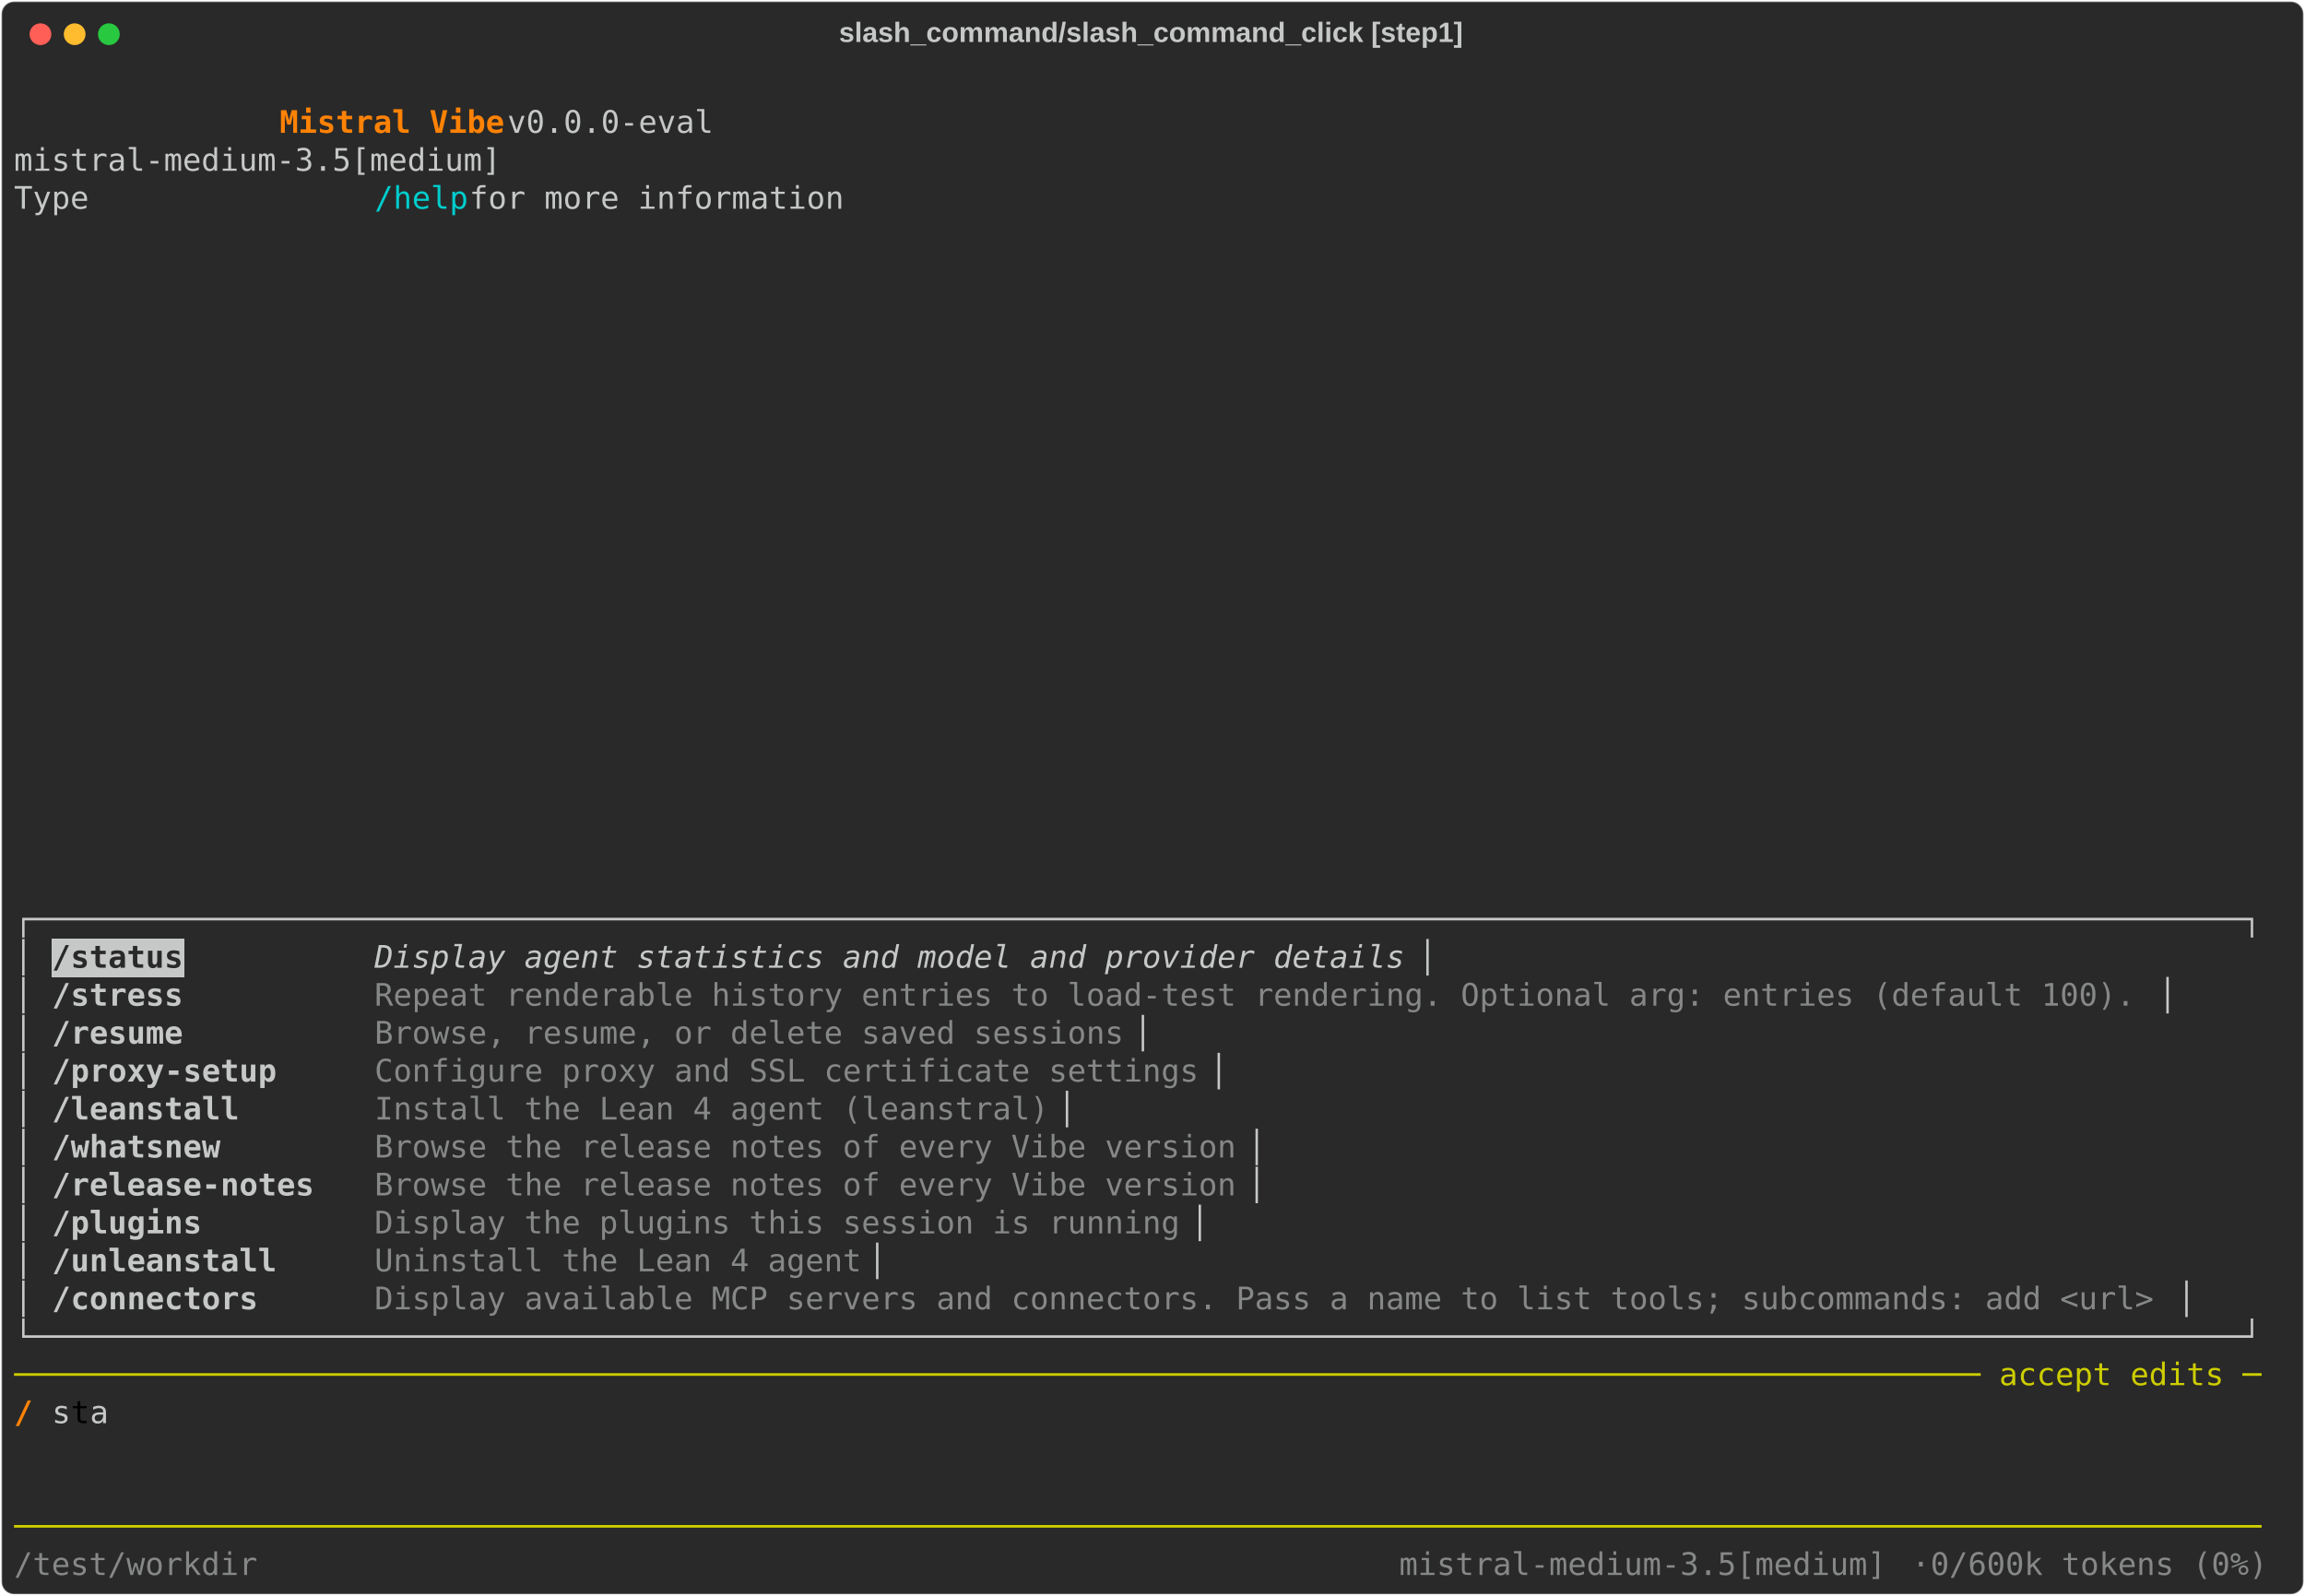
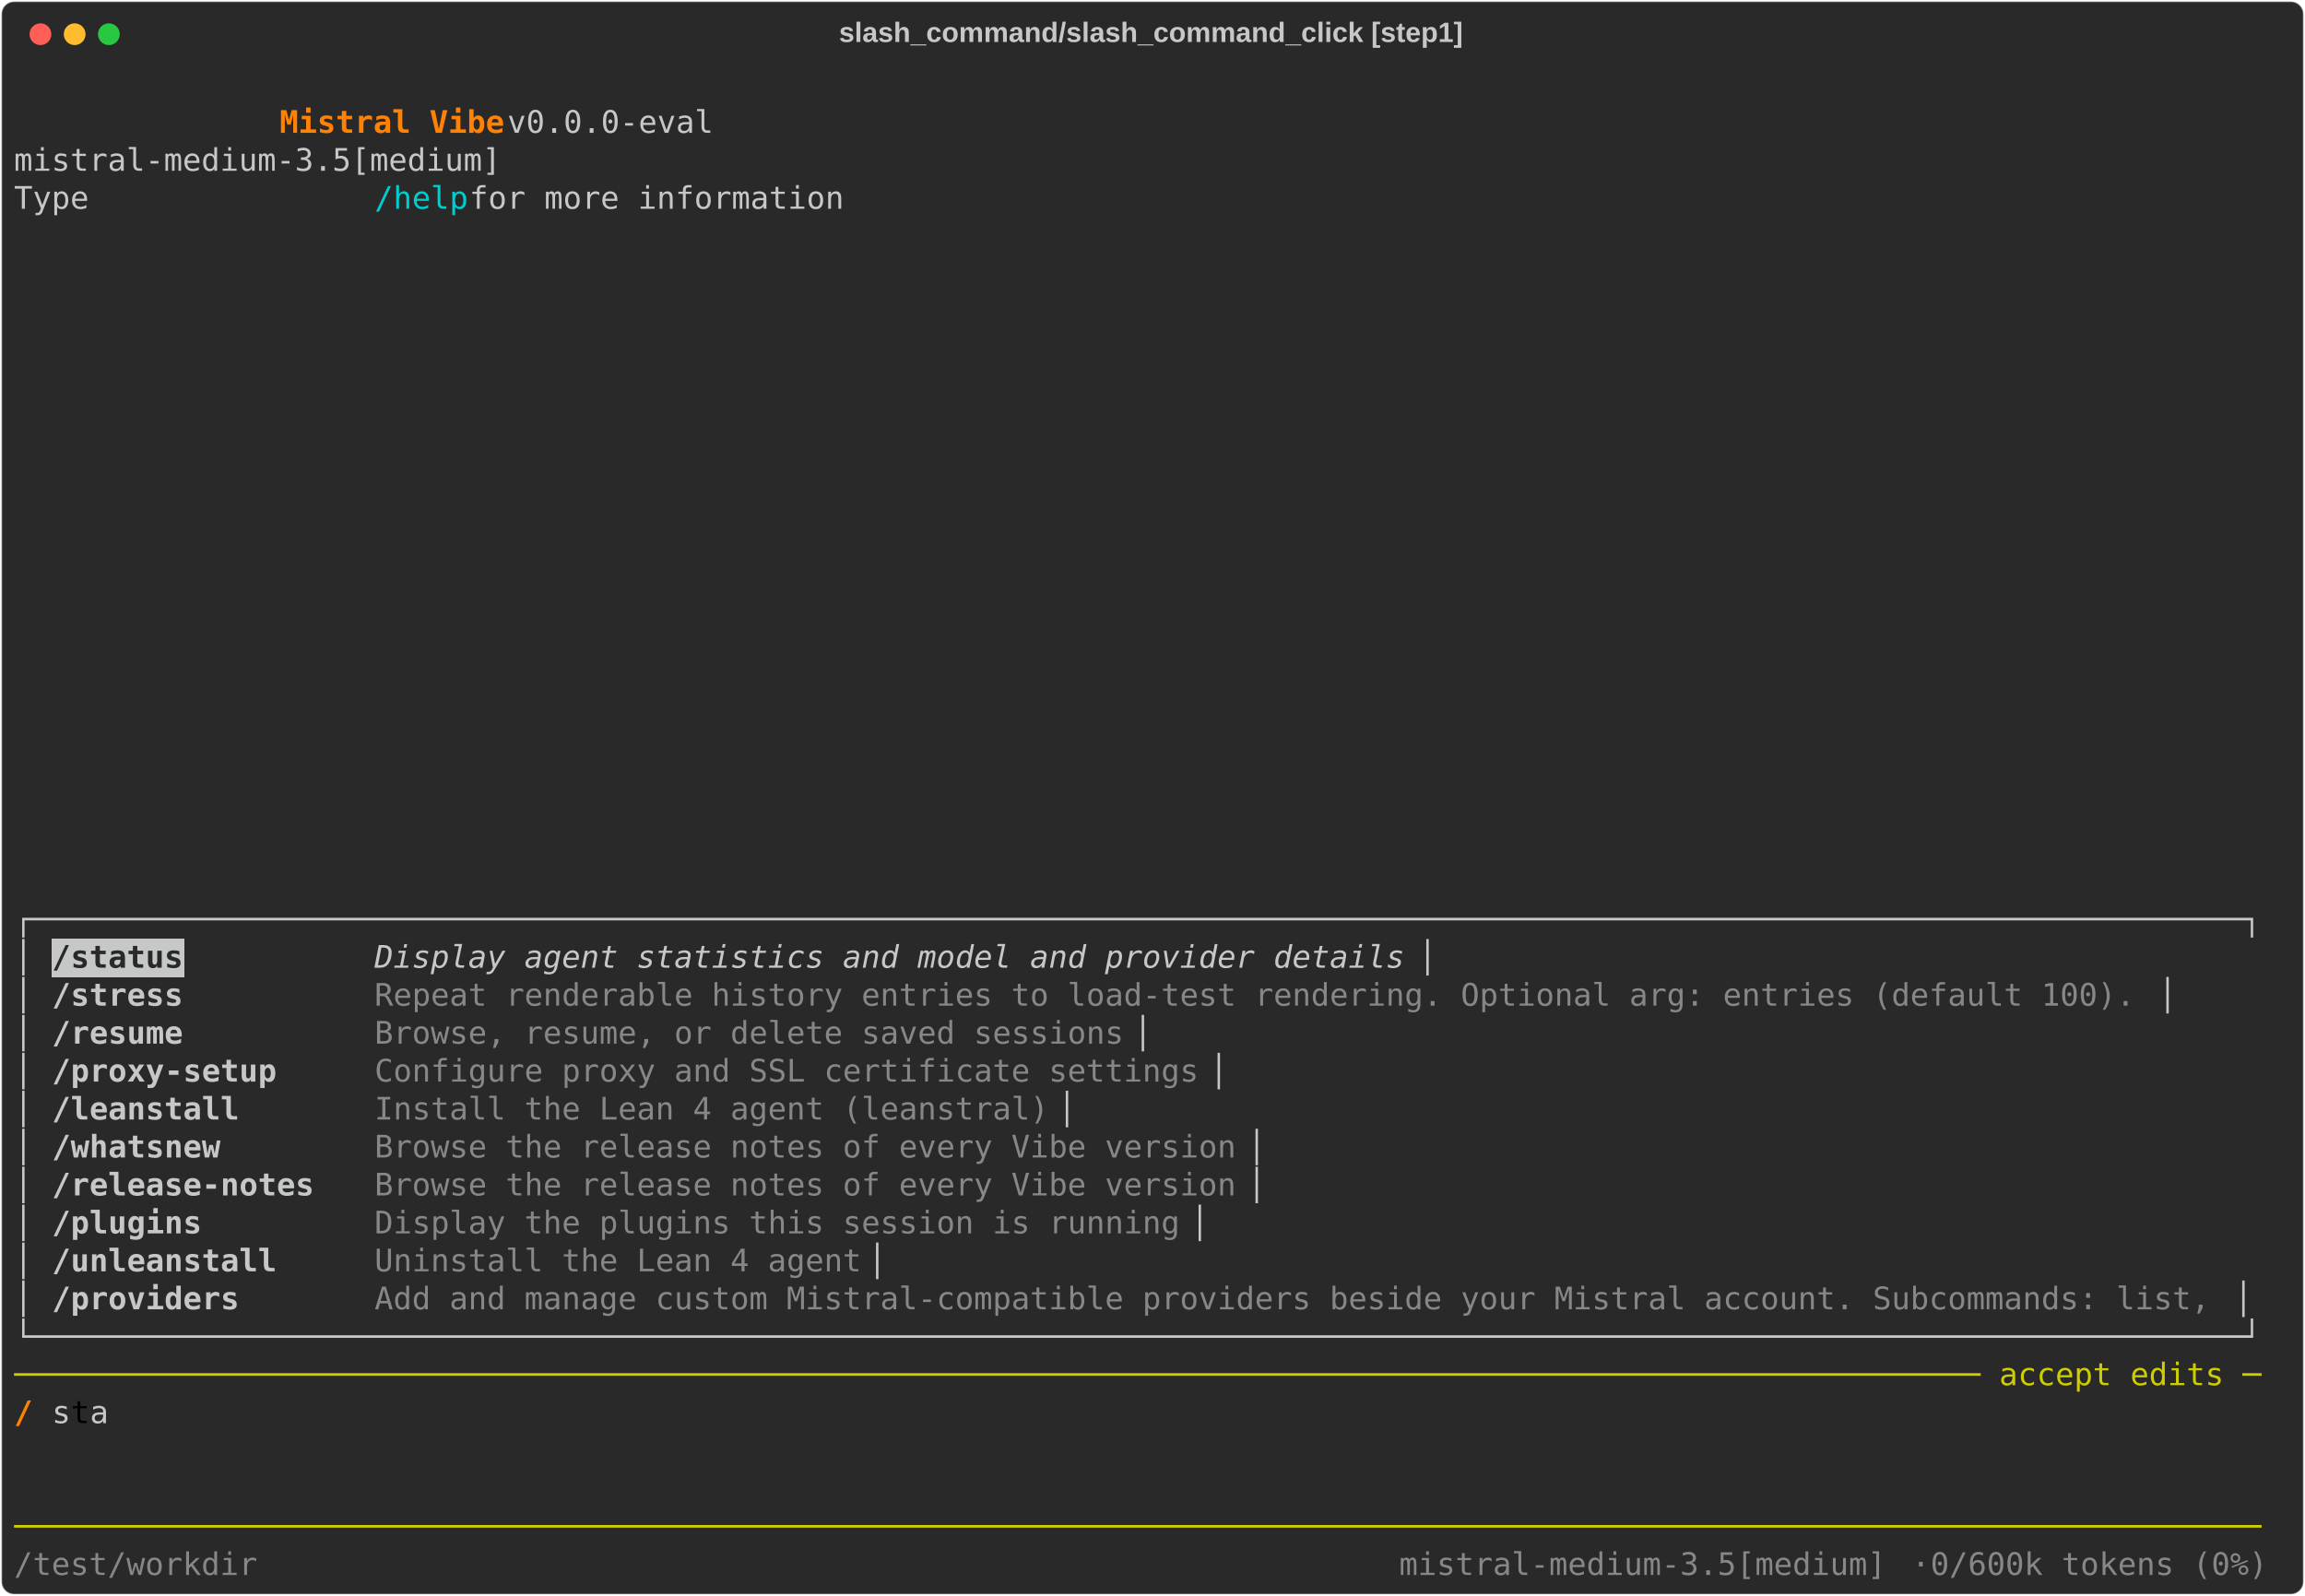
<svg xmlns="http://www.w3.org/2000/svg" class="rich-terminal" viewBox="0 0 1482 1026.0">
  <style>

    @font-face {
        font-family: "Fira Code";
        src: local("FiraCode-Regular"),
                url("https://cdnjs.cloudflare.com/ajax/libs/firacode/6.2.0/woff2/FiraCode-Regular.woff2") format("woff2"),
                url("https://cdnjs.cloudflare.com/ajax/libs/firacode/6.2.0/woff/FiraCode-Regular.woff") format("woff");
        font-style: normal;
        font-weight: 400;
    }
    @font-face {
        font-family: "Fira Code";
        src: local("FiraCode-Bold"),
                url("https://cdnjs.cloudflare.com/ajax/libs/firacode/6.2.0/woff2/FiraCode-Bold.woff2") format("woff2"),
                url("https://cdnjs.cloudflare.com/ajax/libs/firacode/6.2.0/woff/FiraCode-Bold.woff") format("woff");
        font-style: bold;
        font-weight: 700;
    }

    .vibe-matrix {
        font-family: Fira Code, monospace;
        font-size: 20px;
        line-height: 24.4px;
        font-variant-east-asian: full-width;
    }

    .vibe-title {
        font-size: 18px;
        font-weight: bold;
        font-family: arial;
    }

    .vibe-r1 { fill: #c5c8c6 }
.vibe-r2 { fill: #ff8205;font-weight: bold }
.vibe-r3 { fill: #00cdcd }
.vibe-r4 { fill: #292929;font-weight: bold }
.vibe-r5 { fill: #c5c8c6;font-style: italic; }
.vibe-r6 { fill: #c5c8c6;font-weight: bold }
.vibe-r7 { fill: #868887 }
.vibe-r8 { fill: #cdcd00 }
.vibe-r9 { fill: #000000 }
    </style>
  <defs>
    <clipPath id="vibe-clip-terminal">
      <rect x="0" y="0" width="1463.0" height="975.0" />
    </clipPath>
    <clipPath id="vibe-line-0">
      <rect x="0" y="1.5" width="1464" height="24.65" />
    </clipPath>
    <clipPath id="vibe-line-1">
      <rect x="0" y="25.9" width="1464" height="24.65" />
    </clipPath>
    <clipPath id="vibe-line-2">
      <rect x="0" y="50.3" width="1464" height="24.65" />
    </clipPath>
    <clipPath id="vibe-line-3">
      <rect x="0" y="74.7" width="1464" height="24.65" />
    </clipPath>
    <clipPath id="vibe-line-4">
      <rect x="0" y="99.1" width="1464" height="24.65" />
    </clipPath>
    <clipPath id="vibe-line-5">
      <rect x="0" y="123.5" width="1464" height="24.65" />
    </clipPath>
    <clipPath id="vibe-line-6">
      <rect x="0" y="147.9" width="1464" height="24.65" />
    </clipPath>
    <clipPath id="vibe-line-7">
      <rect x="0" y="172.3" width="1464" height="24.65" />
    </clipPath>
    <clipPath id="vibe-line-8">
      <rect x="0" y="196.7" width="1464" height="24.65" />
    </clipPath>
    <clipPath id="vibe-line-9">
      <rect x="0" y="221.1" width="1464" height="24.65" />
    </clipPath>
    <clipPath id="vibe-line-10">
      <rect x="0" y="245.5" width="1464" height="24.65" />
    </clipPath>
    <clipPath id="vibe-line-11">
      <rect x="0" y="269.9" width="1464" height="24.65" />
    </clipPath>
    <clipPath id="vibe-line-12">
      <rect x="0" y="294.3" width="1464" height="24.65" />
    </clipPath>
    <clipPath id="vibe-line-13">
      <rect x="0" y="318.7" width="1464" height="24.65" />
    </clipPath>
    <clipPath id="vibe-line-14">
      <rect x="0" y="343.1" width="1464" height="24.65" />
    </clipPath>
    <clipPath id="vibe-line-15">
      <rect x="0" y="367.5" width="1464" height="24.65" />
    </clipPath>
    <clipPath id="vibe-line-16">
      <rect x="0" y="391.9" width="1464" height="24.65" />
    </clipPath>
    <clipPath id="vibe-line-17">
      <rect x="0" y="416.3" width="1464" height="24.65" />
    </clipPath>
    <clipPath id="vibe-line-18">
      <rect x="0" y="440.7" width="1464" height="24.65" />
    </clipPath>
    <clipPath id="vibe-line-19">
      <rect x="0" y="465.1" width="1464" height="24.65" />
    </clipPath>
    <clipPath id="vibe-line-20">
      <rect x="0" y="489.5" width="1464" height="24.65" />
    </clipPath>
    <clipPath id="vibe-line-21">
      <rect x="0" y="513.9" width="1464" height="24.65" />
    </clipPath>
    <clipPath id="vibe-line-22">
      <rect x="0" y="538.3" width="1464" height="24.65" />
    </clipPath>
    <clipPath id="vibe-line-23">
      <rect x="0" y="562.7" width="1464" height="24.65" />
    </clipPath>
    <clipPath id="vibe-line-24">
      <rect x="0" y="587.1" width="1464" height="24.65" />
    </clipPath>
    <clipPath id="vibe-line-25">
      <rect x="0" y="611.5" width="1464" height="24.65" />
    </clipPath>
    <clipPath id="vibe-line-26">
      <rect x="0" y="635.9" width="1464" height="24.65" />
    </clipPath>
    <clipPath id="vibe-line-27">
      <rect x="0" y="660.3" width="1464" height="24.65" />
    </clipPath>
    <clipPath id="vibe-line-28">
      <rect x="0" y="684.7" width="1464" height="24.65" />
    </clipPath>
    <clipPath id="vibe-line-29">
      <rect x="0" y="709.1" width="1464" height="24.65" />
    </clipPath>
    <clipPath id="vibe-line-30">
      <rect x="0" y="733.5" width="1464" height="24.65" />
    </clipPath>
    <clipPath id="vibe-line-31">
      <rect x="0" y="757.9" width="1464" height="24.65" />
    </clipPath>
    <clipPath id="vibe-line-32">
      <rect x="0" y="782.3" width="1464" height="24.65" />
    </clipPath>
    <clipPath id="vibe-line-33">
      <rect x="0" y="806.7" width="1464" height="24.65" />
    </clipPath>
    <clipPath id="vibe-line-34">
      <rect x="0" y="831.1" width="1464" height="24.65" />
    </clipPath>
    <clipPath id="vibe-line-35">
      <rect x="0" y="855.5" width="1464" height="24.65" />
    </clipPath>
    <clipPath id="vibe-line-36">
      <rect x="0" y="879.9" width="1464" height="24.65" />
    </clipPath>
    <clipPath id="vibe-line-37">
      <rect x="0" y="904.3" width="1464" height="24.65" />
    </clipPath>
    <clipPath id="vibe-line-38">
      <rect x="0" y="928.7" width="1464" height="24.65" />
    </clipPath>
  </defs>
  <rect fill="#292929" stroke="rgba(255,255,255,0.35)" stroke-width="1" x="1" y="1" width="1480" height="1024" rx="8" />
  <text class="vibe-title" fill="#c5c8c6" text-anchor="middle" x="740" y="27">slash_command/slash_command_click [step1]</text>
  <g transform="translate(26,22)">
    <circle cx="0" cy="0" r="7" fill="#ff5f57" />
    <circle cx="22" cy="0" r="7" fill="#febc2e" />
    <circle cx="44" cy="0" r="7" fill="#28c840" />
  </g>
  <g transform="translate(9, 41)" clip-path="url(#vibe-clip-terminal)">
    <rect fill="#c5c8c6" x="24.4" y="562.7" width="85.4" height="24.65" shape-rendering="crispEdges" />
    <g class="vibe-matrix">
      <text class="vibe-r1" x="1464" y="20" textLength="12.2" clip-path="url(#vibe-line-0)">
</text>
      <text class="vibe-r2" x="170.8 183 195.2 207.4 219.6 231.8 244 256.2 268.4 280.6 292.8 305" y="44.4" clip-path="url(#vibe-line-1)" style="font-variant-ligatures:none;font-kerning:none">Mistral Vibe</text>
      <text class="vibe-r1" x="317.2 329.4 341.6 353.8 366 378.2 390.4 402.6 414.8 427 439.2 451.4 463.6 475.8 488 500.2 512.4 524.6 536.8 549 561.2 573.4 585.6 597.8 610 622.2 634.4 646.6 658.8 671 683.2 695.4 707.6 719.8 732 744.2 756.4 768.6 780.8 793 805.2 817.4 829.6 841.8 854 866.2 878.4 890.6 902.8 915 927.2 939.4 951.6 963.8 976 988.2 1000.4 1012.6 1024.8 1037 1049.2 1061.4 1073.6 1085.8 1098 1110.2 1122.4 1134.6 1146.8 1159 1171.2 1183.4 1195.6 1207.8 1220 1232.2 1244.4 1256.6 1268.8 1281 1293.2 1305.4 1317.6 1329.8 1342 1354.2 1366.4 1378.6 1390.8 1403 1415.2 1427.4 1439.6 1451.8" y="44.4" clip-path="url(#vibe-line-1)" style="font-variant-ligatures:none;font-kerning:none"> v0.0.0-eval                                                                                  </text>
      <text class="vibe-r1" x="1464" y="44.4" textLength="12.2" clip-path="url(#vibe-line-1)">
</text>
      <text class="vibe-r1" x="0 12.2 24.4 36.6 48.8 61 73.2 85.4 97.6 109.8 122 134.2 146.4 158.6 170.8 183 195.2 207.4 219.6 231.8 244 256.2 268.4 280.6 292.8 305 317.2 329.4 341.6 353.8 366 378.2 390.4 402.6 414.8 427 439.2 451.4 463.6 475.8 488 500.2 512.4 524.6 536.8 549 561.2 573.4 585.6 597.8 610 622.2 634.4 646.6 658.8 671 683.2 695.4 707.6 719.8 732 744.2 756.4 768.6 780.8 793 805.2 817.4 829.6 841.8 854 866.2 878.4 890.6 902.8 915 927.2 939.4 951.6 963.8 976 988.2 1000.4 1012.6 1024.8 1037 1049.2 1061.4 1073.6 1085.8 1098 1110.2 1122.4 1134.6 1146.8 1159 1171.2 1183.4 1195.6 1207.8 1220 1232.2 1244.4 1256.6 1268.8 1281 1293.2 1305.4 1317.6 1329.8 1342 1354.2 1366.4 1378.6 1390.8 1403 1415.2 1427.4 1439.6 1451.8" y="68.8" clip-path="url(#vibe-line-2)" style="font-variant-ligatures:none;font-kerning:none">              mistral-medium-3.5[medium]                                                                                </text>
      <text class="vibe-r1" x="1464" y="68.8" textLength="12.2" clip-path="url(#vibe-line-2)">
</text>
      <text class="vibe-r1" x="0 12.2 24.4 36.6 48.8 61 73.2 85.4 97.6 109.8 122 134.2 146.4 158.6 170.8 183 195.2 207.4 219.6" y="93.2" clip-path="url(#vibe-line-3)" style="font-variant-ligatures:none;font-kerning:none">              Type </text>
      <text class="vibe-r3" x="231.8 244 256.2 268.4 280.6" y="93.2" clip-path="url(#vibe-line-3)" style="font-variant-ligatures:none;font-kerning:none">/help</text>
      <text class="vibe-r1" x="292.8 305 317.2 329.4 341.6 353.8 366 378.2 390.4 402.6 414.8 427 439.2 451.4 463.6 475.8 488 500.2 512.4 524.6 536.8 549 561.2 573.4 585.6 597.8 610 622.2 634.4 646.6 658.8 671 683.2 695.4 707.6 719.8 732 744.2 756.4 768.6 780.8 793 805.2 817.4 829.6 841.8 854 866.2 878.4 890.6 902.8 915 927.2 939.4 951.6 963.8 976 988.2 1000.4 1012.6 1024.8 1037 1049.2 1061.4 1073.6 1085.8 1098 1110.2 1122.4 1134.6 1146.8 1159 1171.2 1183.4 1195.6 1207.8 1220 1232.2 1244.4 1256.6 1268.8 1281 1293.2 1305.4 1317.6 1329.8 1342 1354.2 1366.4 1378.6 1390.8 1403 1415.2 1427.4 1439.6 1451.8" y="93.2" clip-path="url(#vibe-line-3)" style="font-variant-ligatures:none;font-kerning:none"> for more information                                                                           </text>
      <text class="vibe-r1" x="1464" y="93.2" textLength="12.2" clip-path="url(#vibe-line-3)">
</text>
      <text class="vibe-r1" x="1464" y="117.6" textLength="12.2" clip-path="url(#vibe-line-4)">
</text>
      <text class="vibe-r1" x="1464" y="142" textLength="12.2" clip-path="url(#vibe-line-5)">
</text>
      <text class="vibe-r1" x="1464" y="166.4" textLength="12.2" clip-path="url(#vibe-line-6)">
</text>
      <text class="vibe-r1" x="1464" y="190.8" textLength="12.2" clip-path="url(#vibe-line-7)">
</text>
      <text class="vibe-r1" x="1464" y="215.2" textLength="12.2" clip-path="url(#vibe-line-8)">
</text>
      <text class="vibe-r1" x="1464" y="239.6" textLength="12.2" clip-path="url(#vibe-line-9)">
</text>
      <text class="vibe-r1" x="1464" y="264" textLength="12.2" clip-path="url(#vibe-line-10)">
</text>
      <text class="vibe-r1" x="1464" y="288.4" textLength="12.2" clip-path="url(#vibe-line-11)">
</text>
      <text class="vibe-r1" x="1464" y="312.8" textLength="12.2" clip-path="url(#vibe-line-12)">
</text>
      <text class="vibe-r1" x="1464" y="337.2" textLength="12.2" clip-path="url(#vibe-line-13)">
</text>
      <text class="vibe-r1" x="1464" y="361.6" textLength="12.2" clip-path="url(#vibe-line-14)">
</text>
      <text class="vibe-r1" x="1464" y="386" textLength="12.2" clip-path="url(#vibe-line-15)">
</text>
      <text class="vibe-r1" x="1464" y="410.4" textLength="12.2" clip-path="url(#vibe-line-16)">
</text>
      <text class="vibe-r1" x="1464" y="434.8" textLength="12.2" clip-path="url(#vibe-line-17)">
</text>
      <text class="vibe-r1" x="1464" y="459.2" textLength="12.2" clip-path="url(#vibe-line-18)">
</text>
      <text class="vibe-r1" x="1464" y="483.6" textLength="12.2" clip-path="url(#vibe-line-19)">
</text>
      <text class="vibe-r1" x="1464" y="508" textLength="12.2" clip-path="url(#vibe-line-20)">
</text>
      <text class="vibe-r1" x="1464" y="532.4" textLength="12.2" clip-path="url(#vibe-line-21)">
</text>
      <text class="vibe-r1" x="0 12.2 24.4 36.6 48.8 61 73.2 85.4 97.6 109.8 122 134.2 146.4 158.6 170.8 183 195.2 207.4 219.6 231.8 244 256.2 268.4 280.6 292.8 305 317.2 329.4 341.6 353.8 366 378.2 390.4 402.6 414.8 427 439.2 451.4 463.6 475.8 488 500.2 512.4 524.6 536.8 549 561.2 573.4 585.6 597.8 610 622.2 634.4 646.6 658.8 671 683.2 695.4 707.6 719.8 732 744.2 756.4 768.6 780.8 793 805.2 817.4 829.6 841.8 854 866.2 878.4 890.6 902.8 915 927.2 939.4 951.6 963.8 976 988.2 1000.4 1012.6 1024.8 1037 1049.2 1061.4 1073.6 1085.8 1098 1110.2 1122.4 1134.6 1146.8 1159 1171.2 1183.4 1195.6 1207.8 1220 1232.2 1244.4 1256.6 1268.8 1281 1293.2 1305.4 1317.6 1329.8 1342 1354.2 1366.4 1378.6 1390.8 1403 1415.2 1427.4 1439.6 1451.8" y="556.8" clip-path="url(#vibe-line-22)" style="font-variant-ligatures:none;font-kerning:none">┌──────────────────────────────────────────────────────────────────────────────────────────────────────────────────────┐</text>
      <text class="vibe-r1" x="1464" y="556.8" textLength="12.2" clip-path="url(#vibe-line-22)">
</text>
      <text class="vibe-r1" x="0 12.2" y="581.2" clip-path="url(#vibe-line-23)" style="font-variant-ligatures:none;font-kerning:none">│ </text>
      <text class="vibe-r4" x="24.4 36.6 48.8 61 73.2 85.4 97.6" y="581.2" clip-path="url(#vibe-line-23)" style="font-variant-ligatures:none;font-kerning:none">/status</text>
      <text class="vibe-r5" x="231.8 244 256.2 268.4 280.6 292.8 305 317.2 329.4 341.6 353.8 366 378.2 390.4 402.6 414.8 427 439.2 451.4 463.6 475.8 488 500.2 512.4 524.6 536.8 549 561.2 573.4 585.6 597.8 610 622.2 634.4 646.6 658.8 671 683.2 695.4 707.6 719.8 732 744.2 756.4 768.6 780.8 793 805.2 817.4 829.6 841.8 854 866.2 878.4 890.6" y="581.2" clip-path="url(#vibe-line-23)" style="font-variant-ligatures:none;font-kerning:none">Display agent statistics and model and provider details</text>
      <text class="vibe-r1" x="902.8 915 927.2 939.4 951.6 963.8 976 988.2 1000.4 1012.6 1024.8 1037 1049.2 1061.4 1073.6 1085.8 1098 1110.2 1122.4 1134.6 1146.8 1159 1171.2 1183.4 1195.6 1207.8 1220 1232.2 1244.4 1256.6 1268.8 1281 1293.2 1305.4 1317.6 1329.8 1342 1354.2 1366.4 1378.6 1390.8 1403 1415.2 1427.4 1439.6 1451.8" y="581.2" clip-path="url(#vibe-line-23)" style="font-variant-ligatures:none;font-kerning:none">                                             │</text>
      <text class="vibe-r1" x="1464" y="581.2" textLength="12.2" clip-path="url(#vibe-line-23)">
</text>
      <text class="vibe-r1" x="0 12.2" y="605.6" clip-path="url(#vibe-line-24)" style="font-variant-ligatures:none;font-kerning:none">│ </text>
      <text class="vibe-r6" x="24.4 36.6 48.8 61 73.2 85.4 97.6" y="605.6" clip-path="url(#vibe-line-24)" style="font-variant-ligatures:none;font-kerning:none">/stress</text>
      <text class="vibe-r7" x="231.8 244 256.2 268.4 280.6 292.8 305 317.2 329.4 341.6 353.8 366 378.2 390.4 402.6 414.8 427 439.2 451.4 463.6 475.8 488 500.2 512.4 524.6 536.8 549 561.2 573.4 585.6 597.8 610 622.2 634.4 646.6 658.8 671 683.2 695.4 707.6 719.8 732 744.2 756.4 768.6 780.8 793 805.2 817.4 829.6 841.8 854 866.2 878.4 890.6 902.8 915 927.2 939.4 951.6 963.8 976 988.2 1000.4 1012.6 1024.8 1037 1049.2 1061.4 1073.6 1085.8 1098 1110.2 1122.4 1134.6 1146.8 1159 1171.2 1183.4 1195.6 1207.8 1220 1232.2 1244.4 1256.6 1268.8 1281 1293.2 1305.4 1317.6 1329.8 1342 1354.2 1366.4" y="605.6" clip-path="url(#vibe-line-24)" style="font-variant-ligatures:none;font-kerning:none">Repeat renderable history entries to load-test rendering. Optional arg: entries (default 100).</text>
      <text class="vibe-r1" x="1378.6 1390.8 1403 1415.2 1427.4 1439.6 1451.8" y="605.6" clip-path="url(#vibe-line-24)" style="font-variant-ligatures:none;font-kerning:none">      │</text>
      <text class="vibe-r1" x="1464" y="605.6" textLength="12.2" clip-path="url(#vibe-line-24)">
</text>
      <text class="vibe-r1" x="0 12.2" y="630" clip-path="url(#vibe-line-25)" style="font-variant-ligatures:none;font-kerning:none">│ </text>
      <text class="vibe-r6" x="24.4 36.6 48.8 61 73.2 85.4 97.6" y="630" clip-path="url(#vibe-line-25)" style="font-variant-ligatures:none;font-kerning:none">/resume</text>
      <text class="vibe-r7" x="231.8 244 256.2 268.4 280.6 292.8 305 317.2 329.4 341.6 353.8 366 378.2 390.4 402.6 414.8 427 439.2 451.4 463.6 475.8 488 500.2 512.4 524.6 536.8 549 561.2 573.4 585.6 597.8 610 622.2 634.4 646.6 658.8 671 683.2 695.4 707.6" y="630" clip-path="url(#vibe-line-25)" style="font-variant-ligatures:none;font-kerning:none">Browse, resume, or delete saved sessions</text>
      <text class="vibe-r1" x="719.8 732 744.2 756.4 768.6 780.8 793 805.2 817.4 829.6 841.8 854 866.2 878.4 890.6 902.8 915 927.2 939.4 951.6 963.8 976 988.2 1000.4 1012.6 1024.8 1037 1049.2 1061.4 1073.6 1085.8 1098 1110.2 1122.4 1134.6 1146.8 1159 1171.2 1183.4 1195.6 1207.8 1220 1232.2 1244.4 1256.6 1268.8 1281 1293.2 1305.4 1317.6 1329.8 1342 1354.2 1366.4 1378.6 1390.8 1403 1415.2 1427.4 1439.6 1451.8" y="630" clip-path="url(#vibe-line-25)" style="font-variant-ligatures:none;font-kerning:none">                                                            │</text>
      <text class="vibe-r1" x="1464" y="630" textLength="12.2" clip-path="url(#vibe-line-25)">
</text>
      <text class="vibe-r1" x="0 12.2" y="654.4" clip-path="url(#vibe-line-26)" style="font-variant-ligatures:none;font-kerning:none">│ </text>
      <text class="vibe-r6" x="24.4 36.6 48.8 61 73.2 85.4 97.6 109.8 122 134.2 146.4 158.6" y="654.4" clip-path="url(#vibe-line-26)" style="font-variant-ligatures:none;font-kerning:none">/proxy-setup</text>
      <text class="vibe-r7" x="231.8 244 256.2 268.4 280.6 292.8 305 317.2 329.4 341.6 353.8 366 378.2 390.4 402.6 414.8 427 439.2 451.4 463.6 475.8 488 500.2 512.4 524.6 536.8 549 561.2 573.4 585.6 597.8 610 622.2 634.4 646.6 658.8 671 683.2 695.4 707.6 719.8 732 744.2 756.4" y="654.4" clip-path="url(#vibe-line-26)" style="font-variant-ligatures:none;font-kerning:none">Configure proxy and SSL certificate settings</text>
      <text class="vibe-r1" x="768.6 780.8 793 805.2 817.4 829.6 841.8 854 866.2 878.4 890.6 902.8 915 927.2 939.4 951.6 963.8 976 988.2 1000.4 1012.6 1024.8 1037 1049.2 1061.4 1073.6 1085.8 1098 1110.2 1122.4 1134.6 1146.8 1159 1171.2 1183.4 1195.6 1207.8 1220 1232.2 1244.4 1256.6 1268.8 1281 1293.2 1305.4 1317.6 1329.8 1342 1354.2 1366.4 1378.6 1390.8 1403 1415.2 1427.4 1439.6 1451.8" y="654.4" clip-path="url(#vibe-line-26)" style="font-variant-ligatures:none;font-kerning:none">                                                        │</text>
      <text class="vibe-r1" x="1464" y="654.4" textLength="12.2" clip-path="url(#vibe-line-26)">
</text>
      <text class="vibe-r1" x="0 12.2" y="678.8" clip-path="url(#vibe-line-27)" style="font-variant-ligatures:none;font-kerning:none">│ </text>
      <text class="vibe-r6" x="24.4 36.6 48.8 61 73.2 85.4 97.6 109.8 122 134.2" y="678.8" clip-path="url(#vibe-line-27)" style="font-variant-ligatures:none;font-kerning:none">/leanstall</text>
      <text class="vibe-r7" x="231.8 244 256.2 268.4 280.6 292.8 305 317.2 329.4 341.6 353.8 366 378.2 390.4 402.6 414.8 427 439.2 451.4 463.6 475.8 488 500.2 512.4 524.6 536.8 549 561.2 573.4 585.6 597.8 610 622.2 634.4 646.6 658.8" y="678.8" clip-path="url(#vibe-line-27)" style="font-variant-ligatures:none;font-kerning:none">Install the Lean 4 agent (leanstral)</text>
      <text class="vibe-r1" x="671 683.2 695.4 707.6 719.8 732 744.2 756.4 768.6 780.8 793 805.2 817.4 829.6 841.8 854 866.2 878.4 890.6 902.8 915 927.2 939.4 951.6 963.8 976 988.2 1000.4 1012.6 1024.8 1037 1049.2 1061.4 1073.6 1085.8 1098 1110.2 1122.4 1134.6 1146.8 1159 1171.2 1183.4 1195.6 1207.8 1220 1232.2 1244.4 1256.6 1268.8 1281 1293.2 1305.4 1317.6 1329.8 1342 1354.2 1366.4 1378.6 1390.8 1403 1415.2 1427.4 1439.6 1451.8" y="678.8" clip-path="url(#vibe-line-27)" style="font-variant-ligatures:none;font-kerning:none">                                                                │</text>
      <text class="vibe-r1" x="1464" y="678.8" textLength="12.2" clip-path="url(#vibe-line-27)">
</text>
      <text class="vibe-r1" x="0 12.2" y="703.2" clip-path="url(#vibe-line-28)" style="font-variant-ligatures:none;font-kerning:none">│ </text>
      <text class="vibe-r6" x="24.4 36.6 48.8 61 73.2 85.4 97.6 109.8 122" y="703.2" clip-path="url(#vibe-line-28)" style="font-variant-ligatures:none;font-kerning:none">/whatsnew</text>
      <text class="vibe-r7" x="231.8 244 256.2 268.4 280.6 292.8 305 317.2 329.4 341.6 353.8 366 378.2 390.4 402.6 414.8 427 439.2 451.4 463.6 475.8 488 500.2 512.4 524.6 536.8 549 561.2 573.4 585.6 597.8 610 622.2 634.4 646.6 658.8 671 683.2 695.4 707.6 719.8 732 744.2 756.4 768.6 780.8" y="703.2" clip-path="url(#vibe-line-28)" style="font-variant-ligatures:none;font-kerning:none">Browse the release notes of every Vibe version</text>
      <text class="vibe-r1" x="793 805.2 817.4 829.6 841.8 854 866.2 878.4 890.6 902.8 915 927.2 939.4 951.6 963.8 976 988.2 1000.4 1012.6 1024.8 1037 1049.2 1061.4 1073.6 1085.8 1098 1110.2 1122.4 1134.6 1146.8 1159 1171.2 1183.4 1195.6 1207.8 1220 1232.2 1244.4 1256.6 1268.8 1281 1293.2 1305.4 1317.6 1329.8 1342 1354.2 1366.4 1378.6 1390.8 1403 1415.2 1427.4 1439.6 1451.8" y="703.2" clip-path="url(#vibe-line-28)" style="font-variant-ligatures:none;font-kerning:none">                                                      │</text>
      <text class="vibe-r1" x="1464" y="703.2" textLength="12.2" clip-path="url(#vibe-line-28)">
</text>
      <text class="vibe-r1" x="0 12.2" y="727.6" clip-path="url(#vibe-line-29)" style="font-variant-ligatures:none;font-kerning:none">│ </text>
      <text class="vibe-r6" x="24.4 36.6 48.8 61 73.2 85.4 97.6 109.8 122 134.2 146.4 158.6 170.8 183" y="727.6" clip-path="url(#vibe-line-29)" style="font-variant-ligatures:none;font-kerning:none">/release-notes</text>
      <text class="vibe-r7" x="231.8 244 256.2 268.4 280.6 292.8 305 317.2 329.4 341.6 353.8 366 378.2 390.4 402.6 414.8 427 439.2 451.4 463.6 475.8 488 500.2 512.4 524.6 536.8 549 561.2 573.4 585.6 597.8 610 622.2 634.4 646.6 658.8 671 683.2 695.4 707.6 719.8 732 744.2 756.4 768.6 780.8" y="727.6" clip-path="url(#vibe-line-29)" style="font-variant-ligatures:none;font-kerning:none">Browse the release notes of every Vibe version</text>
      <text class="vibe-r1" x="793 805.2 817.4 829.6 841.8 854 866.2 878.4 890.6 902.8 915 927.2 939.4 951.6 963.8 976 988.2 1000.4 1012.6 1024.8 1037 1049.2 1061.4 1073.6 1085.8 1098 1110.2 1122.4 1134.6 1146.8 1159 1171.2 1183.4 1195.6 1207.8 1220 1232.2 1244.4 1256.6 1268.8 1281 1293.2 1305.4 1317.6 1329.8 1342 1354.2 1366.4 1378.6 1390.8 1403 1415.2 1427.4 1439.6 1451.8" y="727.6" clip-path="url(#vibe-line-29)" style="font-variant-ligatures:none;font-kerning:none">                                                      │</text>
      <text class="vibe-r1" x="1464" y="727.6" textLength="12.2" clip-path="url(#vibe-line-29)">
</text>
      <text class="vibe-r1" x="0 12.2" y="752" clip-path="url(#vibe-line-30)" style="font-variant-ligatures:none;font-kerning:none">│ </text>
      <text class="vibe-r6" x="24.4 36.6 48.8 61 73.2 85.4 97.6 109.8" y="752" clip-path="url(#vibe-line-30)" style="font-variant-ligatures:none;font-kerning:none">/plugins</text>
      <text class="vibe-r7" x="231.8 244 256.2 268.4 280.6 292.8 305 317.2 329.4 341.6 353.8 366 378.2 390.4 402.6 414.8 427 439.2 451.4 463.6 475.8 488 500.2 512.4 524.6 536.8 549 561.2 573.4 585.6 597.8 610 622.2 634.4 646.6 658.8 671 683.2 695.4 707.6 719.8 732 744.2" y="752" clip-path="url(#vibe-line-30)" style="font-variant-ligatures:none;font-kerning:none">Display the plugins this session is running</text>
      <text class="vibe-r1" x="756.4 768.6 780.8 793 805.2 817.4 829.6 841.8 854 866.2 878.4 890.6 902.8 915 927.2 939.4 951.6 963.8 976 988.2 1000.4 1012.6 1024.8 1037 1049.2 1061.4 1073.6 1085.8 1098 1110.2 1122.4 1134.6 1146.8 1159 1171.2 1183.4 1195.6 1207.8 1220 1232.2 1244.4 1256.6 1268.8 1281 1293.2 1305.4 1317.6 1329.8 1342 1354.2 1366.4 1378.6 1390.8 1403 1415.2 1427.4 1439.6 1451.8" y="752" clip-path="url(#vibe-line-30)" style="font-variant-ligatures:none;font-kerning:none">                                                         │</text>
      <text class="vibe-r1" x="1464" y="752" textLength="12.2" clip-path="url(#vibe-line-30)">
</text>
      <text class="vibe-r1" x="0 12.2" y="776.4" clip-path="url(#vibe-line-31)" style="font-variant-ligatures:none;font-kerning:none">│ </text>
      <text class="vibe-r6" x="24.4 36.6 48.8 61 73.2 85.4 97.6 109.8 122 134.2 146.4 158.6" y="776.4" clip-path="url(#vibe-line-31)" style="font-variant-ligatures:none;font-kerning:none">/unleanstall</text>
      <text class="vibe-r7" x="231.8 244 256.2 268.4 280.6 292.8 305 317.2 329.4 341.6 353.8 366 378.2 390.4 402.6 414.8 427 439.2 451.4 463.6 475.8 488 500.2 512.4 524.6 536.8" y="776.4" clip-path="url(#vibe-line-31)" style="font-variant-ligatures:none;font-kerning:none">Uninstall the Lean 4 agent</text>
      <text class="vibe-r1" x="549 561.2 573.4 585.6 597.8 610 622.2 634.4 646.6 658.8 671 683.2 695.4 707.6 719.8 732 744.2 756.4 768.6 780.8 793 805.2 817.4 829.6 841.8 854 866.2 878.4 890.6 902.8 915 927.2 939.4 951.6 963.8 976 988.2 1000.4 1012.6 1024.8 1037 1049.2 1061.4 1073.6 1085.8 1098 1110.2 1122.4 1134.6 1146.8 1159 1171.2 1183.4 1195.6 1207.8 1220 1232.2 1244.4 1256.6 1268.8 1281 1293.2 1305.4 1317.6 1329.8 1342 1354.2 1366.4 1378.6 1390.8 1403 1415.2 1427.4 1439.6 1451.8" y="776.4" clip-path="url(#vibe-line-31)" style="font-variant-ligatures:none;font-kerning:none">                                                                          │</text>
      <text class="vibe-r1" x="1464" y="776.4" textLength="12.2" clip-path="url(#vibe-line-31)">
</text>
      <text class="vibe-r1" x="0 12.2" y="800.8" clip-path="url(#vibe-line-32)" style="font-variant-ligatures:none;font-kerning:none">│ </text>
-       <text class="vibe-r6" x="24.4 36.6 48.8 61 73.2 85.4 97.6 109.8 122 134.2 146.4" y="800.8" clip-path="url(#vibe-line-32)" style="font-variant-ligatures:none;font-kerning:none">/connectors</text>
-       <text class="vibe-r7" x="231.8 244 256.2 268.4 280.6 292.8 305 317.2 329.4 341.6 353.8 366 378.2 390.4 402.6 414.8 427 439.2 451.4 463.6 475.8 488 500.2 512.4 524.6 536.8 549 561.2 573.4 585.6 597.8 610 622.2 634.4 646.6 658.8 671 683.2 695.4 707.6 719.8 732 744.2 756.4 768.6 780.8 793 805.2 817.4 829.6 841.8 854 866.2 878.4 890.6 902.8 915 927.2 939.4 951.6 963.8 976 988.2 1000.4 1012.6 1024.8 1037 1049.2 1061.4 1073.6 1085.8 1098 1110.2 1122.4 1134.6 1146.8 1159 1171.2 1183.4 1195.6 1207.8 1220 1232.2 1244.4 1256.6 1268.8 1281 1293.2 1305.4 1317.6 1329.8 1342 1354.2 1366.4 1378.6" y="800.8" clip-path="url(#vibe-line-32)" style="font-variant-ligatures:none;font-kerning:none">Display available MCP servers and connectors. Pass a name to list tools; subcommands: add &lt;url&gt;</text>
-       <text class="vibe-r1" x="1390.8 1403 1415.2 1427.4 1439.6 1451.8" y="800.8" clip-path="url(#vibe-line-32)" style="font-variant-ligatures:none;font-kerning:none">     │</text>
+       <text class="vibe-r6" x="24.4 36.6 48.8 61 73.2 85.4 97.6 109.8 122 134.2" y="800.8" clip-path="url(#vibe-line-32)" style="font-variant-ligatures:none;font-kerning:none">/providers</text>
+       <text class="vibe-r7" x="231.8 244 256.2 268.4 280.6 292.8 305 317.2 329.4 341.6 353.8 366 378.2 390.4 402.6 414.8 427 439.2 451.4 463.6 475.8 488 500.2 512.4 524.6 536.8 549 561.2 573.4 585.6 597.8 610 622.2 634.4 646.6 658.8 671 683.2 695.4 707.6 719.8 732 744.2 756.4 768.6 780.8 793 805.2 817.4 829.6 841.8 854 866.2 878.4 890.6 902.8 915 927.2 939.4 951.6 963.8 976 988.2 1000.4 1012.6 1024.8 1037 1049.2 1061.4 1073.6 1085.8 1098 1110.2 1122.4 1134.6 1146.8 1159 1171.2 1183.4 1195.6 1207.8 1220 1232.2 1244.4 1256.6 1268.8 1281 1293.2 1305.4 1317.6 1329.8 1342 1354.2 1366.4 1378.6 1390.8 1403 1415.2" y="800.8" clip-path="url(#vibe-line-32)" style="font-variant-ligatures:none;font-kerning:none">Add and manage custom Mistral-compatible providers beside your Mistral account. Subcommands: list,</text>
+       <text class="vibe-r1" x="1427.4 1439.6 1451.8" y="800.8" clip-path="url(#vibe-line-32)" style="font-variant-ligatures:none;font-kerning:none">  │</text>
      <text class="vibe-r1" x="1464" y="800.8" textLength="12.2" clip-path="url(#vibe-line-32)">
</text>
      <text class="vibe-r1" x="0 12.2 24.4 36.6 48.8 61 73.2 85.4 97.6 109.8 122 134.2 146.4 158.6 170.8 183 195.2 207.4 219.6 231.8 244 256.2 268.4 280.6 292.8 305 317.2 329.4 341.6 353.8 366 378.2 390.4 402.6 414.8 427 439.2 451.4 463.6 475.8 488 500.2 512.4 524.6 536.8 549 561.2 573.4 585.6 597.8 610 622.2 634.4 646.6 658.8 671 683.2 695.4 707.6 719.8 732 744.2 756.4 768.6 780.8 793 805.2 817.4 829.6 841.8 854 866.2 878.4 890.6 902.8 915 927.2 939.4 951.6 963.8 976 988.2 1000.4 1012.6 1024.8 1037 1049.2 1061.4 1073.6 1085.8 1098 1110.2 1122.4 1134.6 1146.8 1159 1171.2 1183.4 1195.6 1207.8 1220 1232.2 1244.4 1256.6 1268.8 1281 1293.2 1305.4 1317.6 1329.8 1342 1354.2 1366.4 1378.6 1390.8 1403 1415.2 1427.4 1439.6 1451.8" y="825.2" clip-path="url(#vibe-line-33)" style="font-variant-ligatures:none;font-kerning:none">└──────────────────────────────────────────────────────────────────────────────────────────────────────────────────────┘</text>
      <text class="vibe-r1" x="1464" y="825.2" textLength="12.2" clip-path="url(#vibe-line-33)">
</text>
      <text class="vibe-r8" x="0 12.2 24.4 36.6 48.8 61 73.2 85.4 97.6 109.8 122 134.2 146.4 158.6 170.8 183 195.2 207.4 219.6 231.8 244 256.2 268.4 280.6 292.8 305 317.2 329.4 341.6 353.8 366 378.2 390.4 402.6 414.8 427 439.2 451.4 463.6 475.8 488 500.2 512.4 524.6 536.8 549 561.2 573.4 585.6 597.8 610 622.2 634.4 646.6 658.8 671 683.2 695.4 707.6 719.8 732 744.2 756.4 768.6 780.8 793 805.2 817.4 829.6 841.8 854 866.2 878.4 890.6 902.8 915 927.2 939.4 951.6 963.8 976 988.2 1000.4 1012.6 1024.8 1037 1049.2 1061.4 1073.6 1085.8 1098 1110.2 1122.4 1134.6 1146.8 1159 1171.2 1183.4 1195.6 1207.8 1220 1232.2 1244.4 1256.6 1268.8 1281 1293.2 1305.4 1317.6 1329.8 1342 1354.2 1366.4 1378.6 1390.8 1403 1415.2 1427.4 1439.6 1451.8" y="849.6" clip-path="url(#vibe-line-34)" style="font-variant-ligatures:none;font-kerning:none">───────────────────────────────────────────────────────────────────────────────────────────────────────── accept edits ─</text>
      <text class="vibe-r1" x="1464" y="849.6" textLength="12.2" clip-path="url(#vibe-line-34)">
</text>
      <text class="vibe-r2" x="0 12.2" y="874" clip-path="url(#vibe-line-35)" style="font-variant-ligatures:none;font-kerning:none">/ </text>
      <text class="vibe-r1" x="24.4" y="874" textLength="12.2" clip-path="url(#vibe-line-35)">s</text>
      <text class="vibe-r9" x="36.6" y="874" textLength="12.2" clip-path="url(#vibe-line-35)">t</text>
      <text class="vibe-r1" x="48.8 61 73.2 85.4 97.6 109.8 122 134.2 146.4 158.6 170.8 183 195.2 207.4 219.6 231.8 244 256.2 268.4 280.6 292.8 305 317.2 329.4 341.6 353.8 366 378.2 390.4 402.6 414.8 427 439.2 451.4 463.6 475.8 488 500.2 512.4 524.6 536.8 549 561.2 573.4 585.6 597.8 610 622.2 634.4 646.6 658.8 671 683.2 695.4 707.6 719.8 732 744.2 756.4 768.6 780.8 793 805.2 817.4 829.6 841.8 854 866.2 878.4 890.6 902.8 915 927.2 939.4 951.6 963.8 976 988.2 1000.4 1012.6 1024.8 1037 1049.2 1061.4 1073.6 1085.8 1098 1110.2 1122.4 1134.6 1146.8 1159 1171.2 1183.4 1195.6 1207.8 1220 1232.2 1244.4 1256.6 1268.8 1281 1293.2 1305.4 1317.6 1329.8 1342 1354.2 1366.4 1378.6 1390.8 1403 1415.2 1427.4 1439.6 1451.8" y="874" clip-path="url(#vibe-line-35)" style="font-variant-ligatures:none;font-kerning:none">a                                                                                                                   </text>
      <text class="vibe-r1" x="1464" y="874" textLength="12.2" clip-path="url(#vibe-line-35)">
</text>
      <text class="vibe-r1" x="1464" y="898.4" textLength="12.2" clip-path="url(#vibe-line-36)">
</text>
      <text class="vibe-r1" x="1464" y="922.8" textLength="12.2" clip-path="url(#vibe-line-37)">
</text>
      <text class="vibe-r8" x="0 12.2 24.4 36.6 48.8 61 73.2 85.4 97.6 109.8 122 134.2 146.4 158.6 170.8 183 195.2 207.4 219.6 231.8 244 256.2 268.4 280.6 292.8 305 317.2 329.4 341.6 353.8 366 378.2 390.4 402.6 414.8 427 439.2 451.4 463.6 475.8 488 500.2 512.4 524.6 536.8 549 561.2 573.4 585.6 597.8 610 622.2 634.4 646.6 658.8 671 683.2 695.4 707.6 719.8 732 744.2 756.4 768.6 780.8 793 805.2 817.4 829.6 841.8 854 866.2 878.4 890.6 902.8 915 927.2 939.4 951.6 963.8 976 988.2 1000.4 1012.6 1024.8 1037 1049.2 1061.4 1073.6 1085.8 1098 1110.2 1122.4 1134.6 1146.8 1159 1171.2 1183.4 1195.6 1207.8 1220 1232.2 1244.4 1256.6 1268.8 1281 1293.2 1305.4 1317.6 1329.8 1342 1354.2 1366.4 1378.6 1390.8 1403 1415.2 1427.4 1439.6 1451.8" y="947.2" clip-path="url(#vibe-line-38)" style="font-variant-ligatures:none;font-kerning:none">────────────────────────────────────────────────────────────────────────────────────────────────────────────────────────</text>
      <text class="vibe-r1" x="1464" y="947.2" textLength="12.2" clip-path="url(#vibe-line-38)">
</text>
      <text class="vibe-r7" x="0 12.2 24.4 36.6 48.8 61 73.2 85.4 97.6 109.8 122 134.2 146.4" y="971.6" clip-path="url(#vibe-line-39)" style="font-variant-ligatures:none;font-kerning:none">/test/workdir</text>
      <text class="vibe-r7" x="890.6 902.8 915 927.2 939.4 951.6 963.8 976 988.2 1000.4 1012.6 1024.8 1037 1049.2 1061.4 1073.6 1085.8 1098 1110.2 1122.4 1134.6 1146.8 1159 1171.2 1183.4 1195.6 1207.8" y="971.6" clip-path="url(#vibe-line-39)" style="font-variant-ligatures:none;font-kerning:none">mistral-medium-3.5[medium] </text>
      <text class="vibe-r7" x="1220" y="971.6" textLength="12.2" clip-path="url(#vibe-line-39)">·</text>
      <text class="vibe-r7" x="1232.2 1244.4 1256.6 1268.8 1281 1293.2 1305.4 1317.6 1329.8 1342 1354.2 1366.4 1378.6 1390.8 1403 1415.2 1427.4 1439.6 1451.8" y="971.6" clip-path="url(#vibe-line-39)" style="font-variant-ligatures:none;font-kerning:none"> 0/600k tokens (0%)</text>
      <text class="vibe-r1" x="1464" y="971.6" textLength="12.2" clip-path="url(#vibe-line-39)">
</text>
    </g>
  </g>
</svg>
